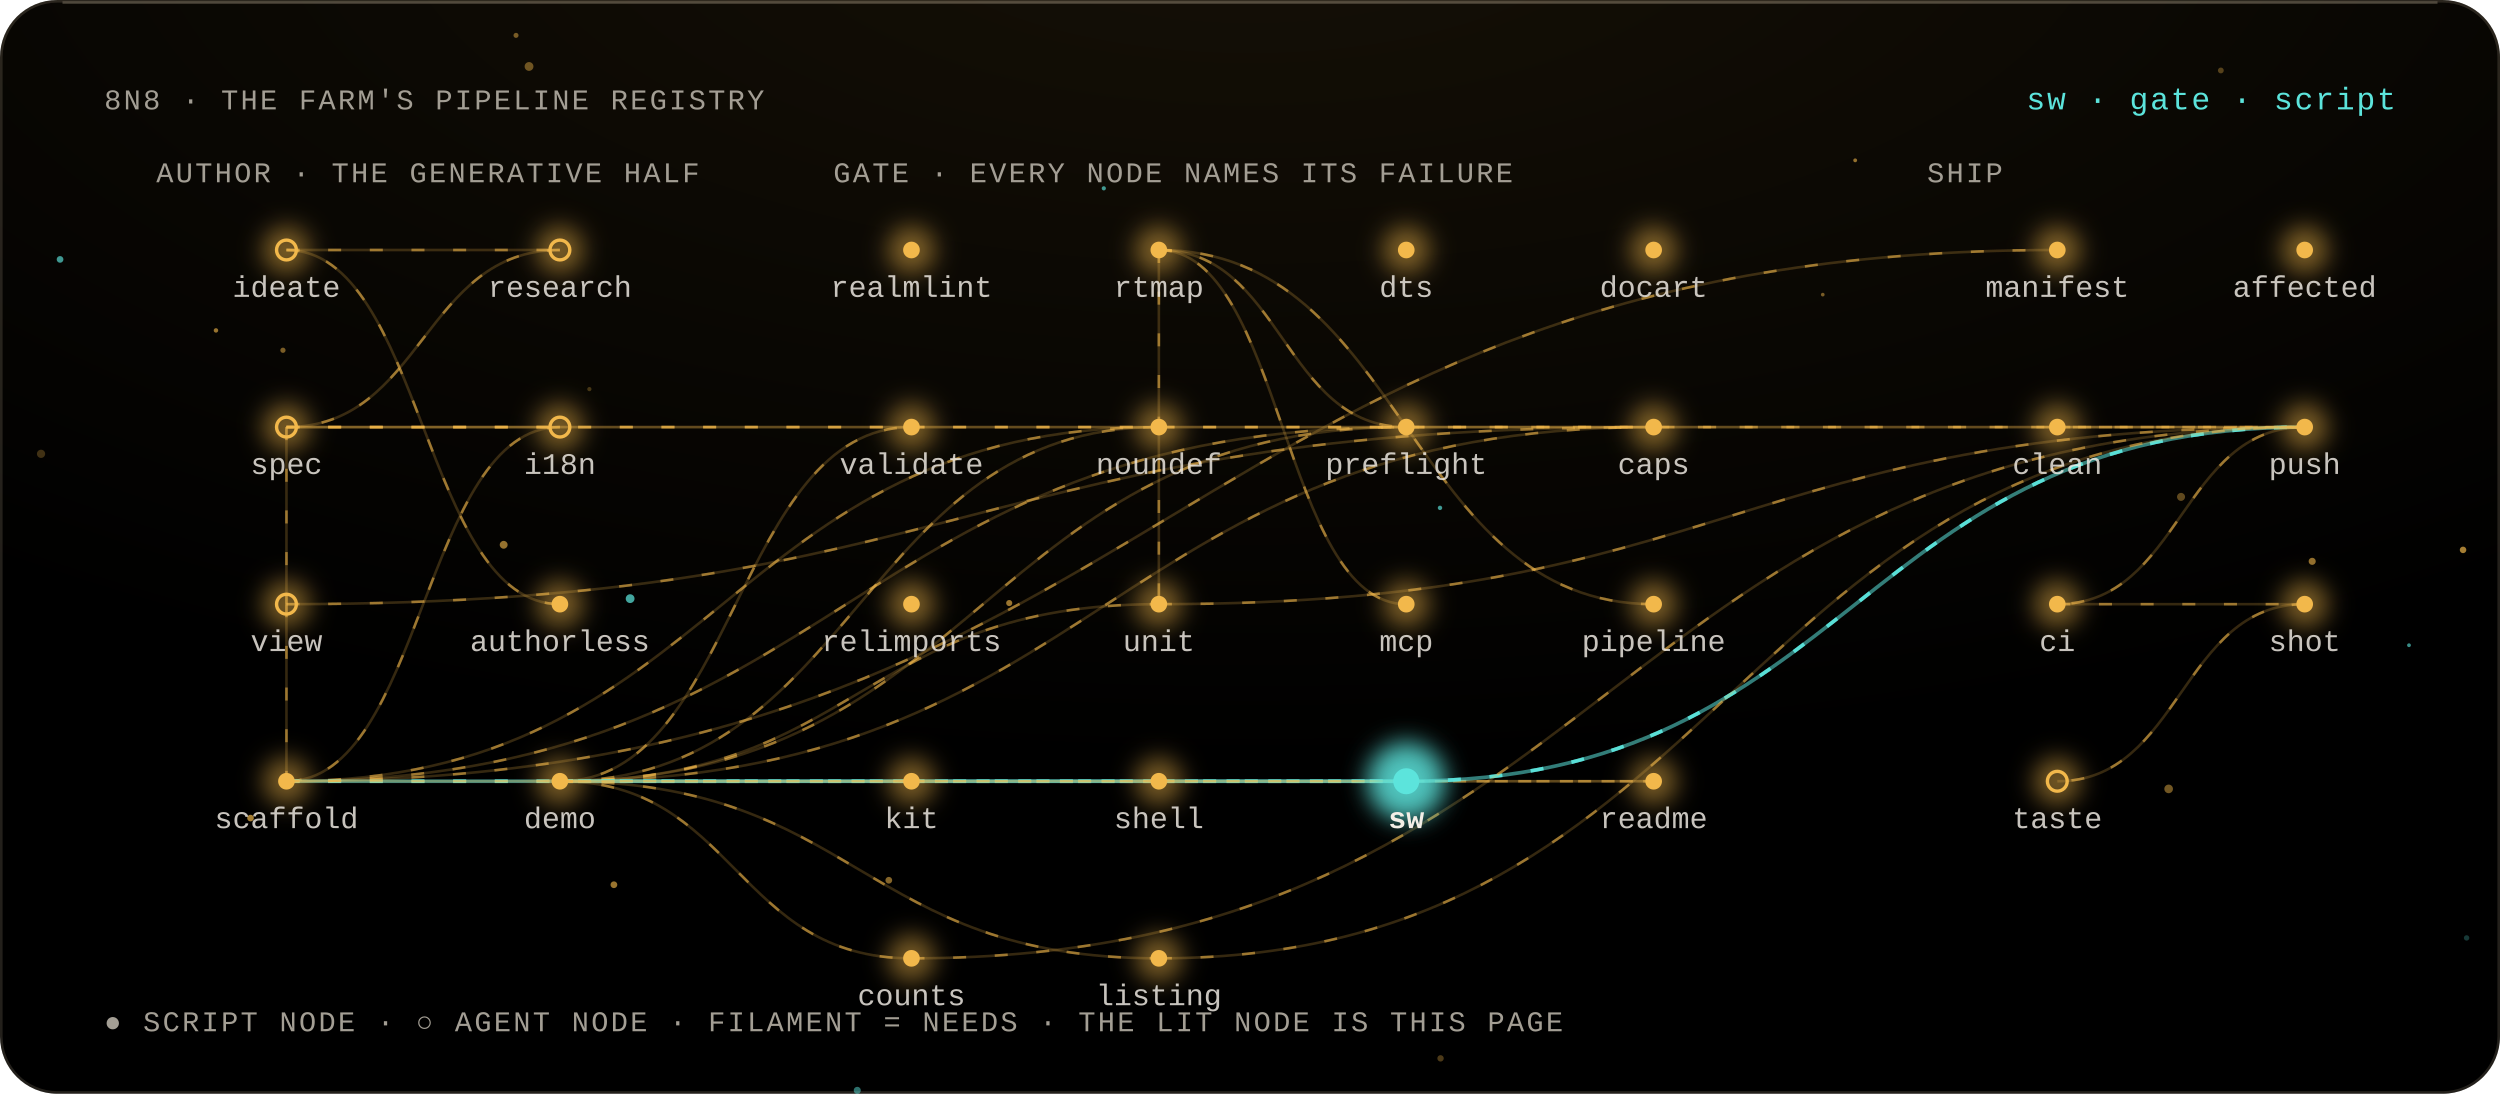
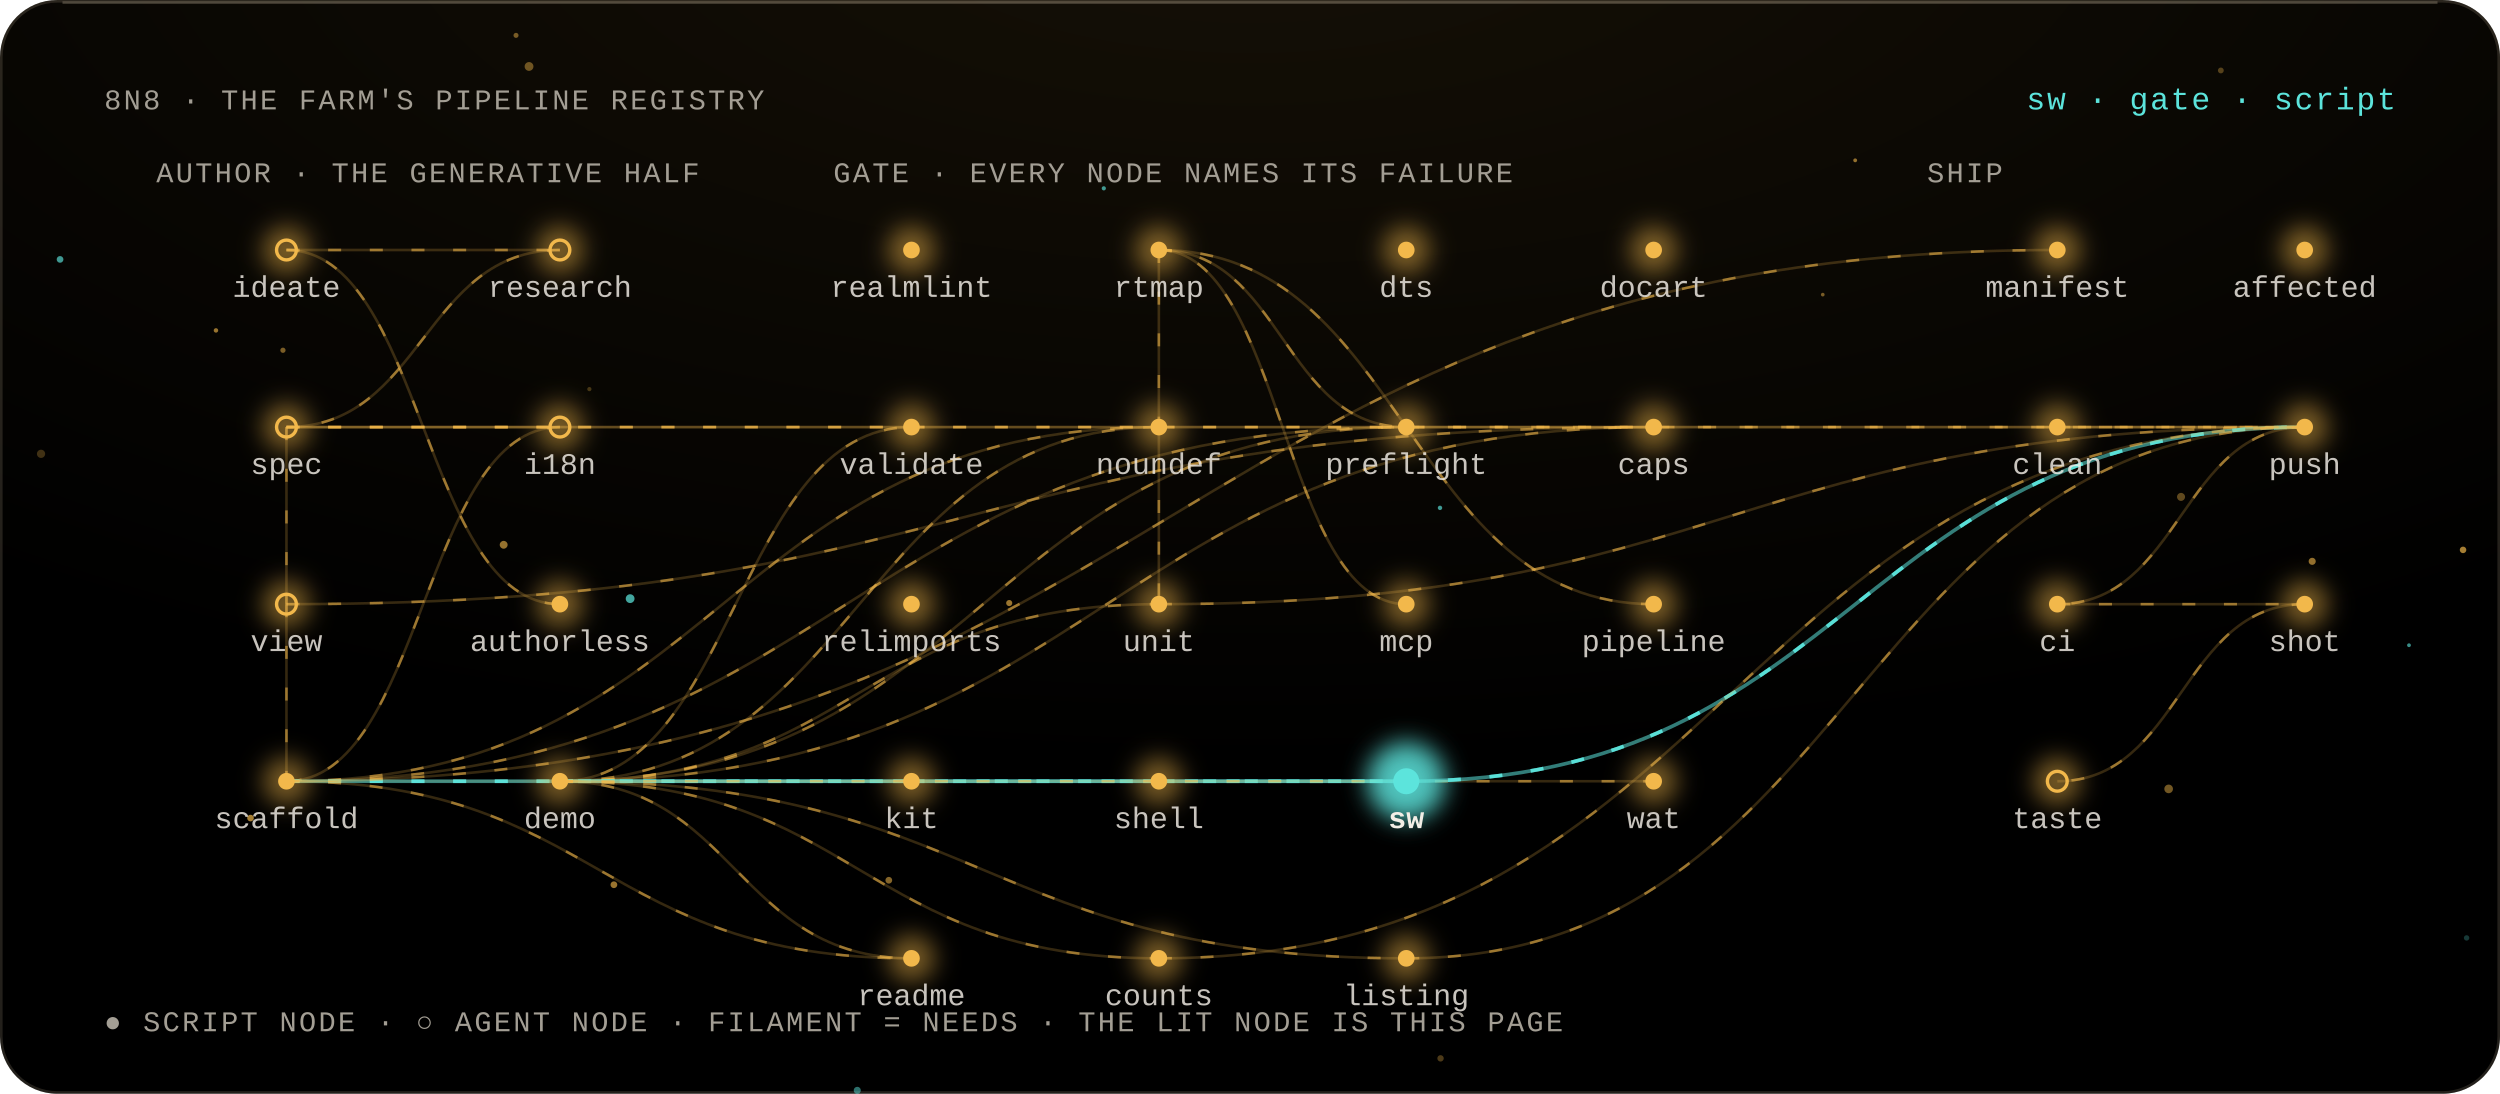
<svg xmlns="http://www.w3.org/2000/svg" viewBox="0 0 960 420" width="960" height="420" role="img" aria-labelledby="t">
  <style>
  text { font-family: 'Geist Mono', ui-monospace, 'Liberation Mono', Menlo, monospace; fill: #F2EEE6; }
  .m { fill: #A39E94; font-size: 11px; letter-spacing: .08em; }
  .l { font-size: 11.5px; }
  .h { font-size: 12px; fill: #5CE4DC; letter-spacing: .06em; }
  .flow { stroke-dasharray: 5 11; animation: flow 3s linear infinite; }
  @keyframes flow { to { stroke-dashoffset: -32; } }
  .breathe { animation: breathe 4.2s ease-in-out infinite; }
  @keyframes breathe { 50% { opacity: .38; } }
  .beat { animation: beat 2.6s ease-in-out infinite; transform-box: fill-box; transform-origin: center; }
  @keyframes beat { 50% { opacity: .55; transform: scale(1.35); } }
  .spin { transform-box: fill-box; transform-origin: center; animation: spin 48s linear infinite; }
  .spin-r { transform-box: fill-box; transform-origin: center; animation: spin 64s linear infinite reverse; }
  @keyframes spin { to { transform: rotate(360deg); } }
  @media (prefers-reduced-motion: reduce) { * { animation: none !important; } }
</style>
  <defs>
    <filter id="bloom" x="-80%" y="-80%" width="260%" height="260%">
      <feGaussianBlur stdDeviation="4.5" />
    </filter>
    <filter id="soft" x="-30%" y="-30%" width="160%" height="160%">
      <feGaussianBlur stdDeviation="1.4" />
    </filter>
    <radialGradient id="key" cx="50%" cy="-10%" r="80%">
      <stop offset="0" stop-color="#F2B84B" stop-opacity=".09" />
      <stop offset="1" stop-color="#F2B84B" stop-opacity="0" />
    </radialGradient>
    <linearGradient id="pair" x1="0" x2="1">
      <stop offset="0" stop-color="#F2B84B" />
      <stop offset="1" stop-color="#5CE4DC" />
    </linearGradient>
  </defs>
  <rect width="960" height="420" rx="22" fill="#000" />
  <rect width="960" height="420" rx="22" fill="url(#key)" />
  <rect x=".5" y=".5" width="959" height="419" rx="21.5" fill="none" stroke="rgba(255,232,196,.14)" />
  <path d="M 24 1 H 936" stroke="rgba(255,238,208,.22)" stroke-width="1" />
  <g>
    <circle cx="699.94" cy="113.14" r="0.71" fill="#F2B84B" opacity="0.48" class="breathe" style="animation-delay:-2.9s" />
    <circle cx="947.17" cy="360.16" r="1.04" fill="#5CE4DC" opacity="0.25" class="breathe" style="animation-delay:-2.26s" />
    <circle cx="23.06" cy="99.61" r="1.29" fill="#5CE4DC" opacity="0.66" class="breathe" style="animation-delay:-1.52s" />
    <circle cx="15.76" cy="174.27" r="1.58" fill="#F2B84B" opacity="0.26" class="breathe" style="animation-delay:-1.68s" />
    <circle cx="198.15" cy="13.58" r="0.97" fill="#F2B84B" opacity="0.47" class="breathe" style="animation-delay:-3.41s" />
    <circle cx="387.54" cy="231.57" r="1.18" fill="#F2B84B" opacity="0.63" class="breathe" style="animation-delay:-3.35s" />
    <circle cx="329.19" cy="418.7" r="1.37" fill="#5CE4DC" opacity="0.49" class="breathe" style="animation-delay:-3.64s" />
    <circle cx="553.17" cy="406.41" r="1.23" fill="#F2B84B" opacity="0.32" class="breathe" style="animation-delay:-2s" />
    <circle cx="925.05" cy="247.77" r="0.73" fill="#5CE4DC" opacity="0.62" class="breathe" style="animation-delay:-4.09s" />
    <circle cx="108.65" cy="134.5" r="1.01" fill="#F2B84B" opacity="0.49" class="breathe" style="animation-delay:-1.14s" />
    <circle cx="96.2" cy="314.14" r="1.28" fill="#F2B84B" opacity="0.69" class="breathe" style="animation-delay:-1.5s" />
    <circle cx="945.81" cy="211.16" r="1.26" fill="#F2B84B" opacity="0.68" class="breathe" style="animation-delay:-2.82s" />
    <circle cx="82.93" cy="126.88" r="0.86" fill="#F2B84B" opacity="0.62" class="breathe" style="animation-delay:-0.34s" />
    <circle cx="712.39" cy="61.57" r="0.74" fill="#F2B84B" opacity="0.59" class="breathe" style="animation-delay:-1.81s" />
    <circle cx="832.76" cy="302.94" r="1.66" fill="#F2B84B" opacity="0.47" class="breathe" style="animation-delay:-4s" />
    <circle cx="852.8" cy="27.06" r="1.12" fill="#F2B84B" opacity="0.33" class="breathe" style="animation-delay:-2.46s" />
    <circle cx="887.88" cy="215.55" r="1.37" fill="#F2B84B" opacity="0.6" class="breathe" style="animation-delay:-1.46s" />
    <circle cx="423.86" cy="72.32" r="0.81" fill="#5CE4DC" opacity="0.66" class="breathe" style="animation-delay:-3.16s" />
    <circle cx="193.41" cy="209.2" r="1.51" fill="#F2B84B" opacity="0.61" class="breathe" style="animation-delay:-1.65s" />
    <circle cx="235.74" cy="339.74" r="1.3" fill="#F2B84B" opacity="0.63" class="breathe" style="animation-delay:-0.86s" />
    <circle cx="203.15" cy="25.52" r="1.69" fill="#F2B84B" opacity="0.43" class="breathe" style="animation-delay:-0.32s" />
    <circle cx="241.97" cy="229.88" r="1.69" fill="#5CE4DC" opacity="0.72" class="breathe" style="animation-delay:-0.07s" />
    <circle cx="837.52" cy="190.81" r="1.54" fill="#F2B84B" opacity="0.39" class="breathe" style="animation-delay:-2.54s" />
    <circle cx="552.96" cy="195.02" r="0.85" fill="#5CE4DC" opacity="0.67" class="breathe" style="animation-delay:-3.27s" />
    <circle cx="341.3" cy="338.02" r="1.3" fill="#F2B84B" opacity="0.55" class="breathe" style="animation-delay:-3.57s" />
    <circle cx="226.32" cy="149.42" r="0.81" fill="#F2B84B" opacity="0.27" class="breathe" style="animation-delay:-3.79s" />
  </g>
  <text x="40" y="42" class="m" text-anchor="start">8N8 · THE FARM'S PIPELINE REGISTRY</text>
  <text x="920" y="42" class="h" text-anchor="end">sw · gate · script</text>
  <text x="60" y="70" class="m" text-anchor="start">AUTHOR · THE GENERATIVE HALF</text>
  <text x="320" y="70" class="m" text-anchor="start">GATE · EVERY NODE NAMES ITS FAILURE</text>
  <text x="740" y="70" class="m" text-anchor="start">SHIP</text>
  <path d="M 110 96 C 162.5 96, 162.5 96, 215 96" fill="none" stroke="#F2B84B" stroke-opacity="0.22" stroke-width="1" />
  <path d="M 110 96 C 162.5 96, 162.5 96, 215 96" fill="none" stroke="#F2B84B" stroke-opacity="0.55" stroke-width="1" class="flow" />
  <path d="M 215 96 C 162.5 96, 162.5 164, 110 164" fill="none" stroke="#F2B84B" stroke-opacity="0.22" stroke-width="1" />
  <path d="M 215 96 C 162.5 96, 162.5 164, 110 164" fill="none" stroke="#F2B84B" stroke-opacity="0.55" stroke-width="1" class="flow" />
  <path d="M 110 164 C 162.5 164, 162.5 164, 215 164" fill="none" stroke="#F2B84B" stroke-opacity="0.22" stroke-width="1" />
  <path d="M 110 164 C 162.5 164, 162.5 164, 215 164" fill="none" stroke="#F2B84B" stroke-opacity="0.55" stroke-width="1" class="flow" />
  <path d="M 110 164 C 110 164, 110 232, 110 232" fill="none" stroke="#F2B84B" stroke-opacity="0.22" stroke-width="1" />
  <path d="M 110 164 C 110 164, 110 232, 110 232" fill="none" stroke="#F2B84B" stroke-opacity="0.55" stroke-width="1" class="flow" />
  <path d="M 110 96 C 162.5 96, 162.5 232, 215 232" fill="none" stroke="#F2B84B" stroke-opacity="0.22" stroke-width="1" />
  <path d="M 110 96 C 162.5 96, 162.5 232, 215 232" fill="none" stroke="#F2B84B" stroke-opacity="0.55" stroke-width="1" class="flow" />
  <path d="M 110 232 C 110 232, 110 300, 110 300" fill="none" stroke="#F2B84B" stroke-opacity="0.22" stroke-width="1" />
  <path d="M 110 232 C 110 232, 110 300, 110 300" fill="none" stroke="#F2B84B" stroke-opacity="0.55" stroke-width="1" class="flow" />
  <path d="M 215 164 C 162.5 164, 162.5 300, 110 300" fill="none" stroke="#F2B84B" stroke-opacity="0.22" stroke-width="1" />
  <path d="M 215 164 C 162.5 164, 162.5 300, 110 300" fill="none" stroke="#F2B84B" stroke-opacity="0.55" stroke-width="1" class="flow" />
  <path d="M 110 164 C 230 164, 230 164, 350 164" fill="none" stroke="#F2B84B" stroke-opacity="0.22" stroke-width="1" />
  <path d="M 110 164 C 230 164, 230 164, 350 164" fill="none" stroke="#F2B84B" stroke-opacity="0.55" stroke-width="1" class="flow" />
  <path d="M 215 300 C 282.5 300, 282.5 164, 350 164" fill="none" stroke="#F2B84B" stroke-opacity="0.22" stroke-width="1" />
  <path d="M 215 300 C 282.5 300, 282.5 164, 350 164" fill="none" stroke="#F2B84B" stroke-opacity="0.55" stroke-width="1" class="flow" />
  <path d="M 110 300 C 277.5 300, 277.5 164, 445 164" fill="none" stroke="#F2B84B" stroke-opacity="0.22" stroke-width="1" />
  <path d="M 110 300 C 277.5 300, 277.5 164, 445 164" fill="none" stroke="#F2B84B" stroke-opacity="0.55" stroke-width="1" class="flow" />
  <path d="M 215 300 C 330 300, 330 164, 445 164" fill="none" stroke="#F2B84B" stroke-opacity="0.22" stroke-width="1" />
  <path d="M 215 300 C 330 300, 330 164, 445 164" fill="none" stroke="#F2B84B" stroke-opacity="0.55" stroke-width="1" class="flow" />
  <path d="M 110 300 C 325 300, 325 164, 540 164" fill="none" stroke="#F2B84B" stroke-opacity="0.22" stroke-width="1" />
  <path d="M 110 300 C 325 300, 325 164, 540 164" fill="none" stroke="#F2B84B" stroke-opacity="0.55" stroke-width="1" class="flow" />
  <path d="M 215 300 C 377.5 300, 377.5 164, 540 164" fill="none" stroke="#F2B84B" stroke-opacity="0.22" stroke-width="1" />
  <path d="M 215 300 C 377.5 300, 377.5 164, 540 164" fill="none" stroke="#F2B84B" stroke-opacity="0.55" stroke-width="1" class="flow" />
  <path d="M 445 96 C 492.5 96, 492.5 164, 540 164" fill="none" stroke="#F2B84B" stroke-opacity="0.22" stroke-width="1" />
  <path d="M 445 96 C 492.5 96, 492.5 164, 540 164" fill="none" stroke="#F2B84B" stroke-opacity="0.55" stroke-width="1" class="flow" />
  <path d="M 110 164 C 372.5 164, 372.5 164, 635 164" fill="none" stroke="#F2B84B" stroke-opacity="0.22" stroke-width="1" />
  <path d="M 110 164 C 372.5 164, 372.5 164, 635 164" fill="none" stroke="#F2B84B" stroke-opacity="0.55" stroke-width="1" class="flow" />
  <path d="M 110 232 C 372.5 232, 372.5 164, 635 164" fill="none" stroke="#F2B84B" stroke-opacity="0.22" stroke-width="1" />
  <path d="M 110 232 C 372.5 232, 372.5 164, 635 164" fill="none" stroke="#F2B84B" stroke-opacity="0.55" stroke-width="1" class="flow" />
  <path d="M 215 300 C 425 300, 425 164, 635 164" fill="none" stroke="#F2B84B" stroke-opacity="0.22" stroke-width="1" />
  <path d="M 215 300 C 425 300, 425 164, 635 164" fill="none" stroke="#F2B84B" stroke-opacity="0.55" stroke-width="1" class="flow" />
  <path d="M 215 300 C 330 300, 330 232, 445 232" fill="none" stroke="#F2B84B" stroke-opacity="0.22" stroke-width="1" />
  <path d="M 215 300 C 330 300, 330 232, 445 232" fill="none" stroke="#F2B84B" stroke-opacity="0.55" stroke-width="1" class="flow" />
  <path d="M 445 96 C 445 96, 445 232, 445 232" fill="none" stroke="#F2B84B" stroke-opacity="0.22" stroke-width="1" />
  <path d="M 445 96 C 445 96, 445 232, 445 232" fill="none" stroke="#F2B84B" stroke-opacity="0.55" stroke-width="1" class="flow" />
  <path d="M 445 96 C 492.5 96, 492.5 232, 540 232" fill="none" stroke="#F2B84B" stroke-opacity="0.22" stroke-width="1" />
  <path d="M 445 96 C 492.5 96, 492.5 232, 540 232" fill="none" stroke="#F2B84B" stroke-opacity="0.55" stroke-width="1" class="flow" />
  <path d="M 445 96 C 540 96, 540 232, 635 232" fill="none" stroke="#F2B84B" stroke-opacity="0.22" stroke-width="1" />
  <path d="M 445 96 C 540 96, 540 232, 635 232" fill="none" stroke="#F2B84B" stroke-opacity="0.55" stroke-width="1" class="flow" />
  <path d="M 110 300 C 230 300, 230 300, 350 300" fill="none" stroke="#F2B84B" stroke-opacity="0.22" stroke-width="1" />
  <path d="M 110 300 C 230 300, 230 300, 350 300" fill="none" stroke="#F2B84B" stroke-opacity="0.55" stroke-width="1" class="flow" />
  <path d="M 110 300 C 325 300, 325 300, 540 300" fill="none" stroke="#5CE4DC" stroke-opacity="0.55" stroke-width="1.4" />
  <path d="M 110 300 C 325 300, 325 300, 540 300" fill="none" stroke="#5CE4DC" stroke-opacity="0.95" stroke-width="1.4" class="flow" />
  <path d="M 215 300 C 377.5 300, 377.5 300, 540 300" fill="none" stroke="#5CE4DC" stroke-opacity="0.55" stroke-width="1.4" />
  <path d="M 215 300 C 377.5 300, 377.5 300, 540 300" fill="none" stroke="#5CE4DC" stroke-opacity="0.95" stroke-width="1.4" class="flow" />
-   <path d="M 110 300 C 372.5 300, 372.5 300, 635 300" fill="none" stroke="#F2B84B" stroke-opacity="0.22" stroke-width="1" />
-   <path d="M 110 300 C 372.5 300, 372.5 300, 635 300" fill="none" stroke="#F2B84B" stroke-opacity="0.55" stroke-width="1" class="flow" />
  <path d="M 215 300 C 425 300, 425 300, 635 300" fill="none" stroke="#F2B84B" stroke-opacity="0.22" stroke-width="1" />
  <path d="M 215 300 C 425 300, 425 300, 635 300" fill="none" stroke="#F2B84B" stroke-opacity="0.55" stroke-width="1" class="flow" />
+   <path d="M 110 300 C 230 300, 230 368, 350 368" fill="none" stroke="#F2B84B" stroke-opacity="0.22" stroke-width="1" />
+   <path d="M 110 300 C 230 300, 230 368, 350 368" fill="none" stroke="#F2B84B" stroke-opacity="0.55" stroke-width="1" class="flow" />
  <path d="M 215 300 C 282.5 300, 282.5 368, 350 368" fill="none" stroke="#F2B84B" stroke-opacity="0.22" stroke-width="1" />
  <path d="M 215 300 C 282.5 300, 282.5 368, 350 368" fill="none" stroke="#F2B84B" stroke-opacity="0.55" stroke-width="1" class="flow" />
  <path d="M 215 300 C 330 300, 330 368, 445 368" fill="none" stroke="#F2B84B" stroke-opacity="0.22" stroke-width="1" />
  <path d="M 215 300 C 330 300, 330 368, 445 368" fill="none" stroke="#F2B84B" stroke-opacity="0.55" stroke-width="1" class="flow" />
+   <path d="M 215 300 C 377.5 300, 377.5 368, 540 368" fill="none" stroke="#F2B84B" stroke-opacity="0.22" stroke-width="1" />
+   <path d="M 215 300 C 377.5 300, 377.5 368, 540 368" fill="none" stroke="#F2B84B" stroke-opacity="0.55" stroke-width="1" class="flow" />
  <path d="M 110 300 C 450 300, 450 96, 790 96" fill="none" stroke="#F2B84B" stroke-opacity="0.22" stroke-width="1" />
  <path d="M 110 300 C 450 300, 450 96, 790 96" fill="none" stroke="#F2B84B" stroke-opacity="0.55" stroke-width="1" class="flow" />
  <path d="M 350 164 C 617.5 164, 617.5 164, 885 164" fill="none" stroke="#F2B84B" stroke-opacity="0.22" stroke-width="1" />
  <path d="M 350 164 C 617.5 164, 617.5 164, 885 164" fill="none" stroke="#F2B84B" stroke-opacity="0.55" stroke-width="1" class="flow" />
  <path d="M 540 164 C 712.5 164, 712.5 164, 885 164" fill="none" stroke="#F2B84B" stroke-opacity="0.22" stroke-width="1" />
  <path d="M 540 164 C 712.5 164, 712.5 164, 885 164" fill="none" stroke="#F2B84B" stroke-opacity="0.55" stroke-width="1" class="flow" />
  <path d="M 445 232 C 665 232, 665 164, 885 164" fill="none" stroke="#F2B84B" stroke-opacity="0.22" stroke-width="1" />
  <path d="M 445 232 C 665 232, 665 164, 885 164" fill="none" stroke="#F2B84B" stroke-opacity="0.55" stroke-width="1" class="flow" />
  <path d="M 540 300 C 712.5 300, 712.5 164, 885 164" fill="none" stroke="#5CE4DC" stroke-opacity="0.55" stroke-width="1.4" />
  <path d="M 540 300 C 712.5 300, 712.5 164, 885 164" fill="none" stroke="#5CE4DC" stroke-opacity="0.95" stroke-width="1.4" class="flow" />
-   <path d="M 350 368 C 617.5 368, 617.5 164, 885 164" fill="none" stroke="#F2B84B" stroke-opacity="0.22" stroke-width="1" />
-   <path d="M 350 368 C 617.5 368, 617.5 164, 885 164" fill="none" stroke="#F2B84B" stroke-opacity="0.55" stroke-width="1" class="flow" />
  <path d="M 445 368 C 665 368, 665 164, 885 164" fill="none" stroke="#F2B84B" stroke-opacity="0.22" stroke-width="1" />
  <path d="M 445 368 C 665 368, 665 164, 885 164" fill="none" stroke="#F2B84B" stroke-opacity="0.55" stroke-width="1" class="flow" />
+   <path d="M 540 368 C 712.5 368, 712.5 164, 885 164" fill="none" stroke="#F2B84B" stroke-opacity="0.22" stroke-width="1" />
+   <path d="M 540 368 C 712.5 368, 712.5 164, 885 164" fill="none" stroke="#F2B84B" stroke-opacity="0.55" stroke-width="1" class="flow" />
  <path d="M 790 164 C 837.5 164, 837.5 164, 885 164" fill="none" stroke="#F2B84B" stroke-opacity="0.22" stroke-width="1" />
  <path d="M 790 164 C 837.5 164, 837.5 164, 885 164" fill="none" stroke="#F2B84B" stroke-opacity="0.55" stroke-width="1" class="flow" />
  <path d="M 885 164 C 837.5 164, 837.5 232, 790 232" fill="none" stroke="#F2B84B" stroke-opacity="0.22" stroke-width="1" />
  <path d="M 885 164 C 837.5 164, 837.5 232, 790 232" fill="none" stroke="#F2B84B" stroke-opacity="0.55" stroke-width="1" class="flow" />
  <path d="M 790 232 C 837.5 232, 837.5 232, 885 232" fill="none" stroke="#F2B84B" stroke-opacity="0.22" stroke-width="1" />
  <path d="M 790 232 C 837.5 232, 837.5 232, 885 232" fill="none" stroke="#F2B84B" stroke-opacity="0.55" stroke-width="1" class="flow" />
  <path d="M 885 232 C 837.5 232, 837.5 300, 790 300" fill="none" stroke="#F2B84B" stroke-opacity="0.22" stroke-width="1" />
  <path d="M 885 232 C 837.5 232, 837.5 300, 790 300" fill="none" stroke="#F2B84B" stroke-opacity="0.55" stroke-width="1" class="flow" />
  <g>
    <circle cx="110" cy="96" r="9" fill="#F2B84B" opacity="0.5" filter="url(#bloom)" class="breathe" style="animation-delay:-2.41s" />
    <circle cx="110" cy="96" r="3.8" fill="none" stroke="#F2B84B" stroke-width="1.3" />
  </g>
  <text x="110" y="114" class="l" text-anchor="middle" fill="#F2EEE6" fill-opacity=".82">ideate</text>
  <g>
    <circle cx="215" cy="96" r="9" fill="#F2B84B" opacity="0.5" filter="url(#bloom)" class="breathe" style="animation-delay:-0.03s" />
    <circle cx="215" cy="96" r="3.8" fill="none" stroke="#F2B84B" stroke-width="1.3" />
  </g>
  <text x="215" y="114" class="l" text-anchor="middle" fill="#F2EEE6" fill-opacity=".82">research</text>
  <g>
    <circle cx="110" cy="164" r="9" fill="#F2B84B" opacity="0.5" filter="url(#bloom)" class="breathe" style="animation-delay:-2.92s" />
    <circle cx="110" cy="164" r="3.8" fill="none" stroke="#F2B84B" stroke-width="1.3" />
  </g>
  <text x="110" y="182" class="l" text-anchor="middle" fill="#F2EEE6" fill-opacity=".82">spec</text>
  <g>
    <circle cx="215" cy="164" r="9" fill="#F2B84B" opacity="0.5" filter="url(#bloom)" class="breathe" style="animation-delay:-1.08s" />
    <circle cx="215" cy="164" r="3.8" fill="none" stroke="#F2B84B" stroke-width="1.3" />
  </g>
  <text x="215" y="182" class="l" text-anchor="middle" fill="#F2EEE6" fill-opacity=".82">i18n</text>
  <g>
    <circle cx="110" cy="232" r="9" fill="#F2B84B" opacity="0.5" filter="url(#bloom)" class="breathe" style="animation-delay:-1.85s" />
    <circle cx="110" cy="232" r="3.8" fill="none" stroke="#F2B84B" stroke-width="1.3" />
  </g>
  <text x="110" y="250" class="l" text-anchor="middle" fill="#F2EEE6" fill-opacity=".82">view</text>
  <g>
    <circle cx="215" cy="232" r="9" fill="#F2B84B" opacity="0.5" filter="url(#bloom)" class="breathe" style="animation-delay:-2.76s" />
    <circle cx="215" cy="232" r="3.2" fill="#F2B84B" />
  </g>
  <text x="215" y="250" class="l" text-anchor="middle" fill="#F2EEE6" fill-opacity=".82">authorless</text>
  <g>
    <circle cx="110" cy="300" r="9" fill="#F2B84B" opacity="0.5" filter="url(#bloom)" class="breathe" style="animation-delay:-0.53s" />
    <circle cx="110" cy="300" r="3.2" fill="#F2B84B" />
  </g>
  <text x="110" y="318" class="l" text-anchor="middle" fill="#F2EEE6" fill-opacity=".82">scaffold</text>
  <g>
    <circle cx="215" cy="300" r="9" fill="#F2B84B" opacity="0.5" filter="url(#bloom)" class="breathe" style="animation-delay:-1.25s" />
    <circle cx="215" cy="300" r="3.2" fill="#F2B84B" />
  </g>
  <text x="215" y="318" class="l" text-anchor="middle" fill="#F2EEE6" fill-opacity=".82">demo</text>
  <g>
    <circle cx="350" cy="96" r="9" fill="#F2B84B" opacity="0.5" filter="url(#bloom)" class="breathe" style="animation-delay:-3.95s" />
    <circle cx="350" cy="96" r="3.2" fill="#F2B84B" />
  </g>
  <text x="350" y="114" class="l" text-anchor="middle" fill="#F2EEE6" fill-opacity=".82">realmlint</text>
  <g>
    <circle cx="445" cy="96" r="9" fill="#F2B84B" opacity="0.5" filter="url(#bloom)" class="breathe" style="animation-delay:-3.43s" />
    <circle cx="445" cy="96" r="3.2" fill="#F2B84B" />
  </g>
  <text x="445" y="114" class="l" text-anchor="middle" fill="#F2EEE6" fill-opacity=".82">rtmap</text>
  <g>
    <circle cx="540" cy="96" r="9" fill="#F2B84B" opacity="0.5" filter="url(#bloom)" class="breathe" style="animation-delay:-0.02s" />
    <circle cx="540" cy="96" r="3.2" fill="#F2B84B" />
  </g>
  <text x="540" y="114" class="l" text-anchor="middle" fill="#F2EEE6" fill-opacity=".82">dts</text>
  <g>
    <circle cx="635" cy="96" r="9" fill="#F2B84B" opacity="0.5" filter="url(#bloom)" class="breathe" style="animation-delay:-2.15s" />
    <circle cx="635" cy="96" r="3.2" fill="#F2B84B" />
  </g>
  <text x="635" y="114" class="l" text-anchor="middle" fill="#F2EEE6" fill-opacity=".82">docart</text>
  <g>
    <circle cx="350" cy="164" r="9" fill="#F2B84B" opacity="0.5" filter="url(#bloom)" class="breathe" style="animation-delay:-0.45s" />
    <circle cx="350" cy="164" r="3.2" fill="#F2B84B" />
  </g>
  <text x="350" y="182" class="l" text-anchor="middle" fill="#F2EEE6" fill-opacity=".82">validate</text>
  <g>
    <circle cx="445" cy="164" r="9" fill="#F2B84B" opacity="0.5" filter="url(#bloom)" class="breathe" style="animation-delay:-2.14s" />
    <circle cx="445" cy="164" r="3.2" fill="#F2B84B" />
  </g>
  <text x="445" y="182" class="l" text-anchor="middle" fill="#F2EEE6" fill-opacity=".82">noundef</text>
  <g>
    <circle cx="540" cy="164" r="9" fill="#F2B84B" opacity="0.5" filter="url(#bloom)" class="breathe" style="animation-delay:-0.1s" />
    <circle cx="540" cy="164" r="3.2" fill="#F2B84B" />
  </g>
  <text x="540" y="182" class="l" text-anchor="middle" fill="#F2EEE6" fill-opacity=".82">preflight</text>
  <g>
    <circle cx="635" cy="164" r="9" fill="#F2B84B" opacity="0.5" filter="url(#bloom)" class="breathe" style="animation-delay:-0.95s" />
    <circle cx="635" cy="164" r="3.2" fill="#F2B84B" />
  </g>
  <text x="635" y="182" class="l" text-anchor="middle" fill="#F2EEE6" fill-opacity=".82">caps</text>
  <g>
    <circle cx="350" cy="232" r="9" fill="#F2B84B" opacity="0.5" filter="url(#bloom)" class="breathe" style="animation-delay:-3.24s" />
    <circle cx="350" cy="232" r="3.2" fill="#F2B84B" />
  </g>
  <text x="350" y="250" class="l" text-anchor="middle" fill="#F2EEE6" fill-opacity=".82">relimports</text>
  <g>
    <circle cx="445" cy="232" r="9" fill="#F2B84B" opacity="0.5" filter="url(#bloom)" class="breathe" style="animation-delay:-1.45s" />
    <circle cx="445" cy="232" r="3.2" fill="#F2B84B" />
  </g>
  <text x="445" y="250" class="l" text-anchor="middle" fill="#F2EEE6" fill-opacity=".82">unit</text>
  <g>
    <circle cx="540" cy="232" r="9" fill="#F2B84B" opacity="0.5" filter="url(#bloom)" class="breathe" style="animation-delay:-2.42s" />
    <circle cx="540" cy="232" r="3.2" fill="#F2B84B" />
  </g>
  <text x="540" y="250" class="l" text-anchor="middle" fill="#F2EEE6" fill-opacity=".82">mcp</text>
  <g>
    <circle cx="635" cy="232" r="9" fill="#F2B84B" opacity="0.5" filter="url(#bloom)" class="breathe" style="animation-delay:-3.21s" />
    <circle cx="635" cy="232" r="3.2" fill="#F2B84B" />
  </g>
  <text x="635" y="250" class="l" text-anchor="middle" fill="#F2EEE6" fill-opacity=".82">pipeline</text>
  <g>
    <circle cx="350" cy="300" r="9" fill="#F2B84B" opacity="0.5" filter="url(#bloom)" class="breathe" style="animation-delay:-0.07s" />
    <circle cx="350" cy="300" r="3.2" fill="#F2B84B" />
  </g>
  <text x="350" y="318" class="l" text-anchor="middle" fill="#F2EEE6" fill-opacity=".82">kit</text>
  <g>
    <circle cx="445" cy="300" r="9" fill="#F2B84B" opacity="0.5" filter="url(#bloom)" class="breathe" style="animation-delay:-1.66s" />
    <circle cx="445" cy="300" r="3.2" fill="#F2B84B" />
  </g>
  <text x="445" y="318" class="l" text-anchor="middle" fill="#F2EEE6" fill-opacity=".82">shell</text>
  <g>
    <circle cx="540" cy="300" r="15" fill="#5CE4DC" opacity="0.85" filter="url(#bloom)" class="beat" style="animation-delay:-0.08s" />
    <circle cx="540" cy="300" r="5" fill="#5CE4DC" />
  </g>
  <text x="540" y="318" class="l" text-anchor="middle" fill="#5CE4DC" font-weight="700">sw</text>
  <g>
    <circle cx="635" cy="300" r="9" fill="#F2B84B" opacity="0.5" filter="url(#bloom)" class="breathe" style="animation-delay:-1.6s" />
    <circle cx="635" cy="300" r="3.2" fill="#F2B84B" />
  </g>
-   <text x="635" y="318" class="l" text-anchor="middle" fill="#F2EEE6" fill-opacity=".82">readme</text>
+   <text x="635" y="318" class="l" text-anchor="middle" fill="#F2EEE6" fill-opacity=".82">wat</text>
  <g>
    <circle cx="350" cy="368" r="9" fill="#F2B84B" opacity="0.5" filter="url(#bloom)" class="breathe" style="animation-delay:-3.44s" />
    <circle cx="350" cy="368" r="3.2" fill="#F2B84B" />
  </g>
-   <text x="350" y="386" class="l" text-anchor="middle" fill="#F2EEE6" fill-opacity=".82">counts</text>
+   <text x="350" y="386" class="l" text-anchor="middle" fill="#F2EEE6" fill-opacity=".82">readme</text>
  <g>
    <circle cx="445" cy="368" r="9" fill="#F2B84B" opacity="0.5" filter="url(#bloom)" class="breathe" style="animation-delay:-0.97s" />
    <circle cx="445" cy="368" r="3.2" fill="#F2B84B" />
  </g>
-   <text x="445" y="386" class="l" text-anchor="middle" fill="#F2EEE6" fill-opacity=".82">listing</text>
-   <g>
-     <circle cx="790" cy="96" r="9" fill="#F2B84B" opacity="0.5" filter="url(#bloom)" class="breathe" style="animation-delay:-0.83s" />
+   <text x="445" y="386" class="l" text-anchor="middle" fill="#F2EEE6" fill-opacity=".82">counts</text>
+   <g>
+     <circle cx="540" cy="368" r="9" fill="#F2B84B" opacity="0.5" filter="url(#bloom)" class="breathe" style="animation-delay:-0.83s" />
+     <circle cx="540" cy="368" r="3.2" fill="#F2B84B" />
+   </g>
+   <text x="540" y="386" class="l" text-anchor="middle" fill="#F2EEE6" fill-opacity=".82">listing</text>
+   <g>
+     <circle cx="790" cy="96" r="9" fill="#F2B84B" opacity="0.5" filter="url(#bloom)" class="breathe" style="animation-delay:-0.13s" />
    <circle cx="790" cy="96" r="3.2" fill="#F2B84B" />
  </g>
  <text x="790" y="114" class="l" text-anchor="middle" fill="#F2EEE6" fill-opacity=".82">manifest</text>
  <g>
-     <circle cx="885" cy="96" r="9" fill="#F2B84B" opacity="0.5" filter="url(#bloom)" class="breathe" style="animation-delay:-0.13s" />
+     <circle cx="885" cy="96" r="9" fill="#F2B84B" opacity="0.5" filter="url(#bloom)" class="breathe" style="animation-delay:-1.77s" />
    <circle cx="885" cy="96" r="3.2" fill="#F2B84B" />
  </g>
  <text x="885" y="114" class="l" text-anchor="middle" fill="#F2EEE6" fill-opacity=".82">affected</text>
  <g>
-     <circle cx="790" cy="164" r="9" fill="#F2B84B" opacity="0.5" filter="url(#bloom)" class="breathe" style="animation-delay:-1.77s" />
+     <circle cx="790" cy="164" r="9" fill="#F2B84B" opacity="0.5" filter="url(#bloom)" class="breathe" style="animation-delay:-3.24s" />
    <circle cx="790" cy="164" r="3.2" fill="#F2B84B" />
  </g>
  <text x="790" y="182" class="l" text-anchor="middle" fill="#F2EEE6" fill-opacity=".82">clean</text>
  <g>
-     <circle cx="885" cy="164" r="9" fill="#F2B84B" opacity="0.5" filter="url(#bloom)" class="breathe" style="animation-delay:-3.24s" />
+     <circle cx="885" cy="164" r="9" fill="#F2B84B" opacity="0.5" filter="url(#bloom)" class="breathe" style="animation-delay:-3.17s" />
    <circle cx="885" cy="164" r="3.2" fill="#F2B84B" />
  </g>
  <text x="885" y="182" class="l" text-anchor="middle" fill="#F2EEE6" fill-opacity=".82">push</text>
  <g>
-     <circle cx="790" cy="232" r="9" fill="#F2B84B" opacity="0.5" filter="url(#bloom)" class="breathe" style="animation-delay:-3.17s" />
+     <circle cx="790" cy="232" r="9" fill="#F2B84B" opacity="0.5" filter="url(#bloom)" class="breathe" style="animation-delay:-1.74s" />
    <circle cx="790" cy="232" r="3.2" fill="#F2B84B" />
  </g>
  <text x="790" y="250" class="l" text-anchor="middle" fill="#F2EEE6" fill-opacity=".82">ci</text>
  <g>
-     <circle cx="885" cy="232" r="9" fill="#F2B84B" opacity="0.5" filter="url(#bloom)" class="breathe" style="animation-delay:-1.74s" />
+     <circle cx="885" cy="232" r="9" fill="#F2B84B" opacity="0.5" filter="url(#bloom)" class="breathe" style="animation-delay:-1.61s" />
    <circle cx="885" cy="232" r="3.2" fill="#F2B84B" />
  </g>
  <text x="885" y="250" class="l" text-anchor="middle" fill="#F2EEE6" fill-opacity=".82">shot</text>
  <g>
-     <circle cx="790" cy="300" r="9" fill="#F2B84B" opacity="0.5" filter="url(#bloom)" class="breathe" style="animation-delay:-1.61s" />
+     <circle cx="790" cy="300" r="9" fill="#F2B84B" opacity="0.5" filter="url(#bloom)" class="breathe" style="animation-delay:-2.21s" />
    <circle cx="790" cy="300" r="3.8" fill="none" stroke="#F2B84B" stroke-width="1.3" />
  </g>
  <text x="790" y="318" class="l" text-anchor="middle" fill="#F2EEE6" fill-opacity=".82">taste</text>
  <text x="40" y="396" class="m" text-anchor="start">● SCRIPT NODE  ·  ○ AGENT NODE  ·  FILAMENT = NEEDS  ·  THE LIT NODE IS THIS PAGE</text>
</svg>
